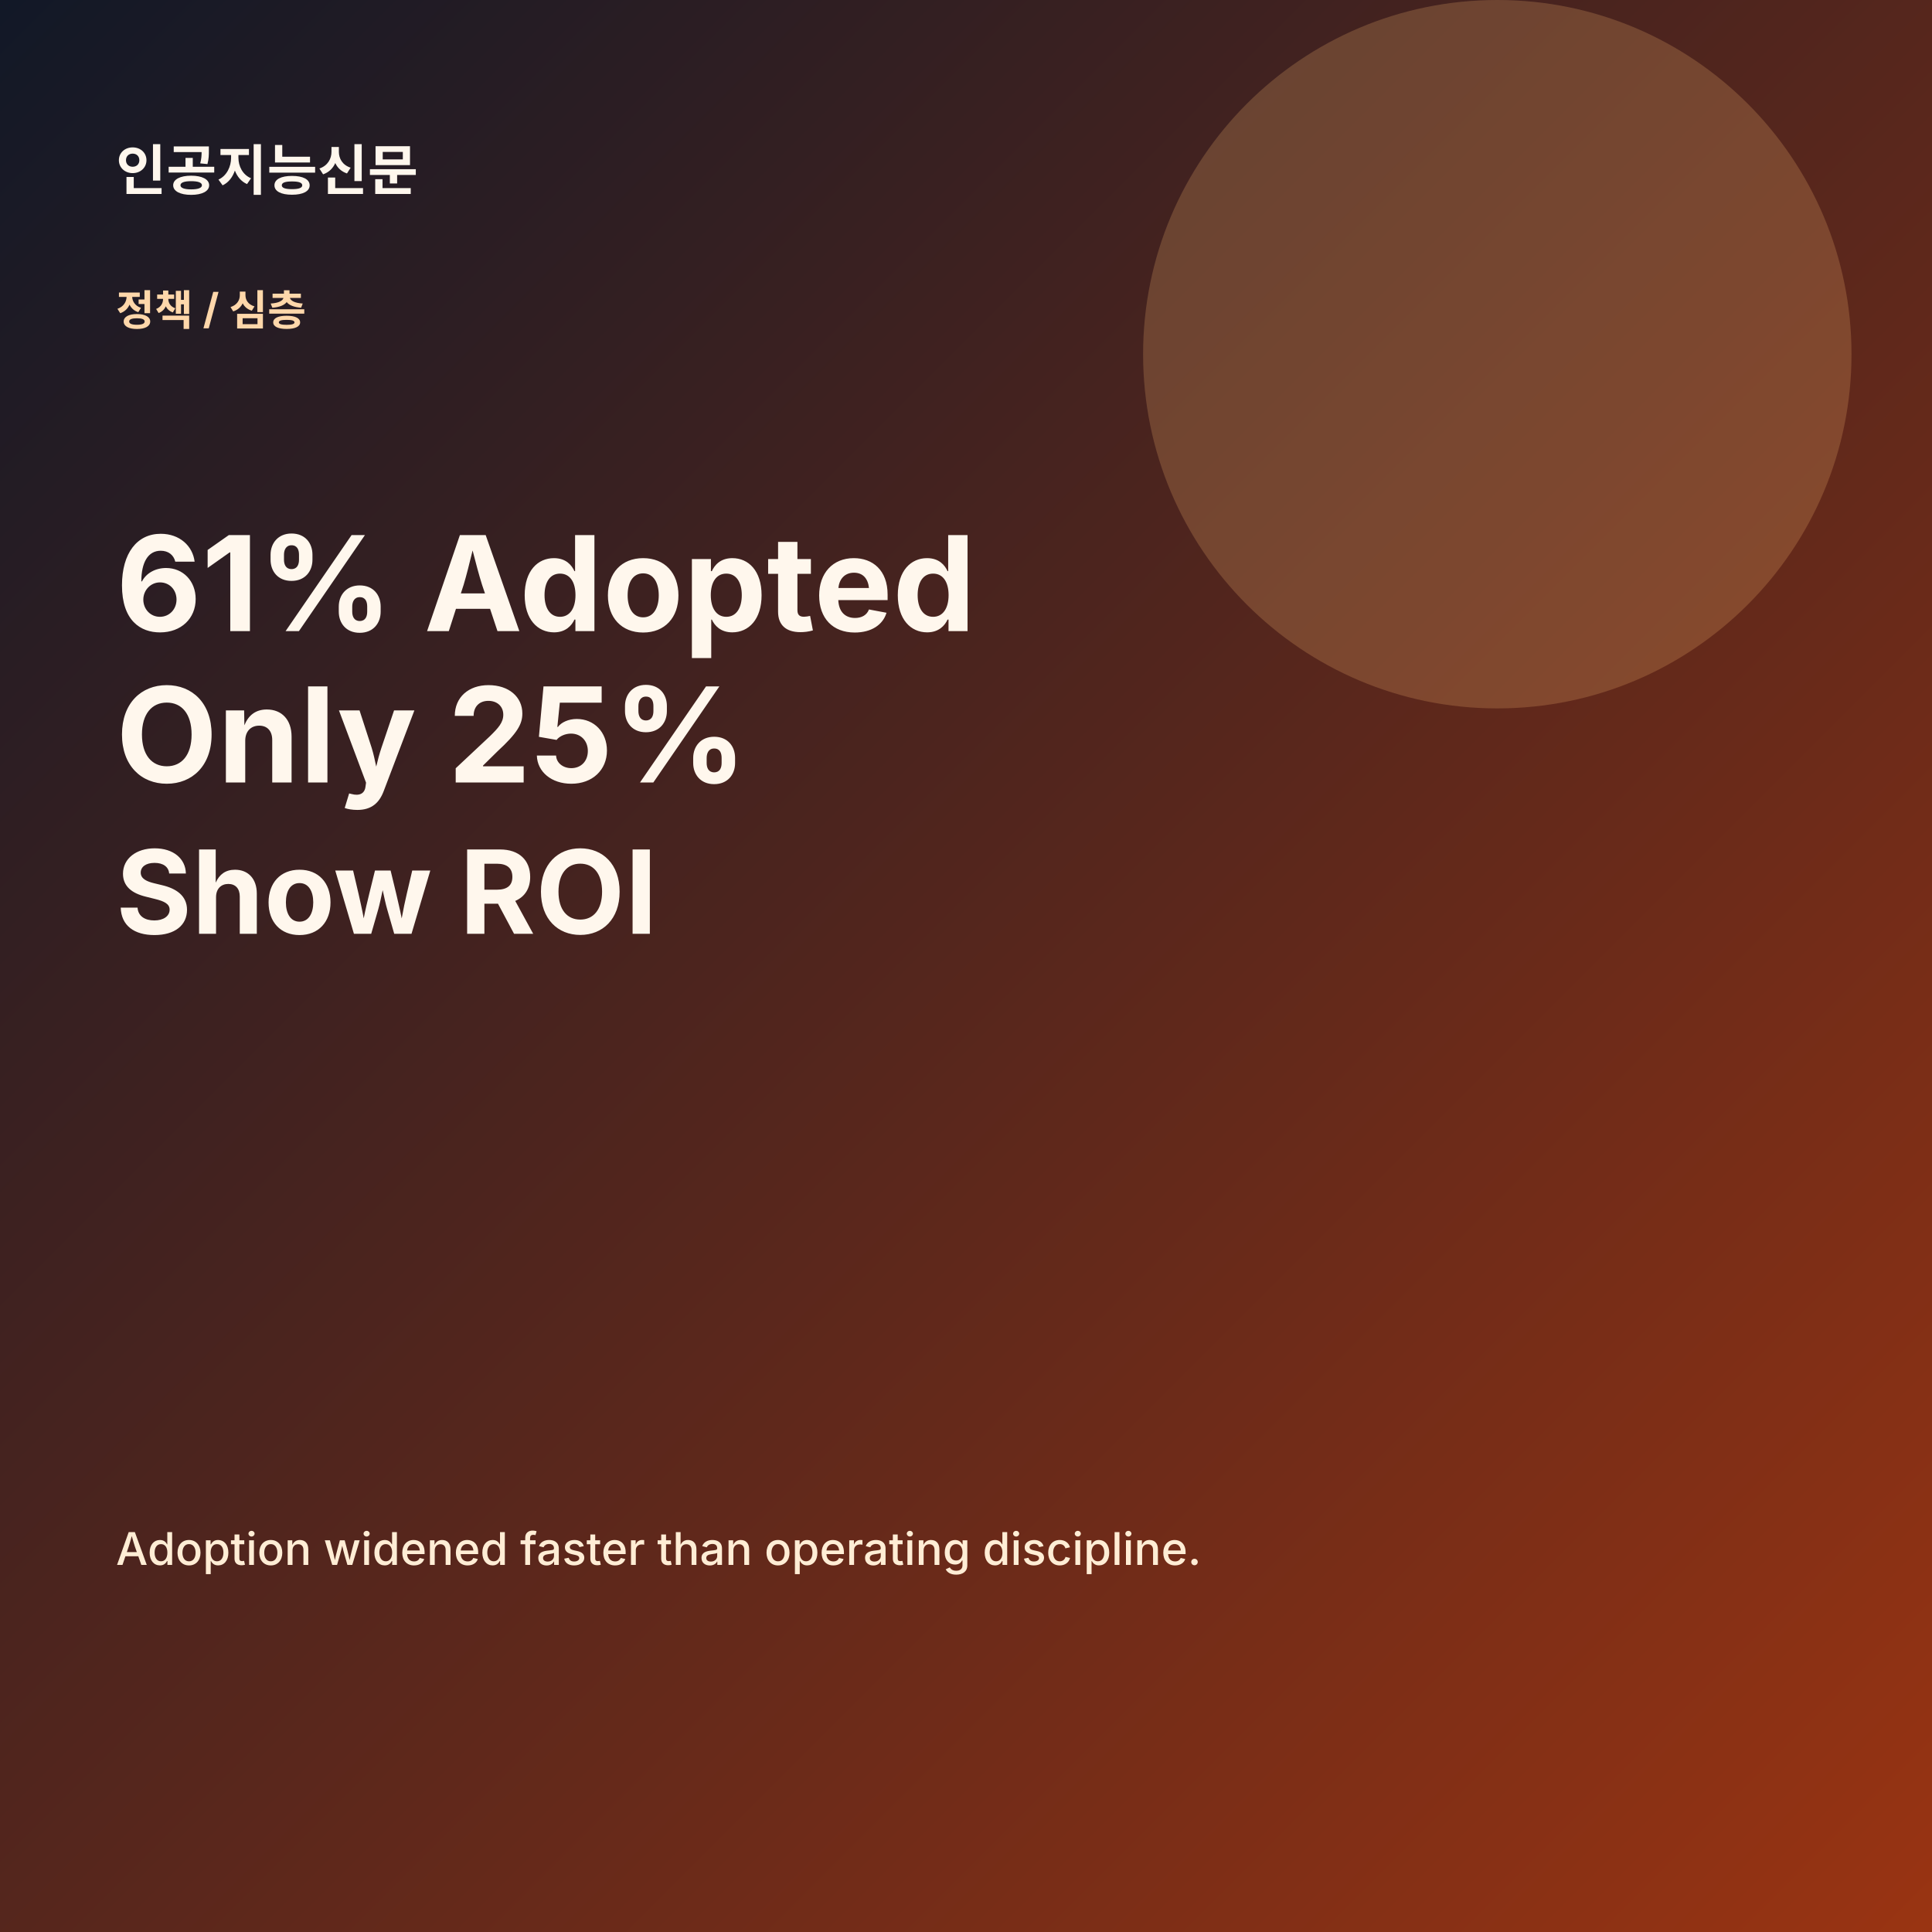
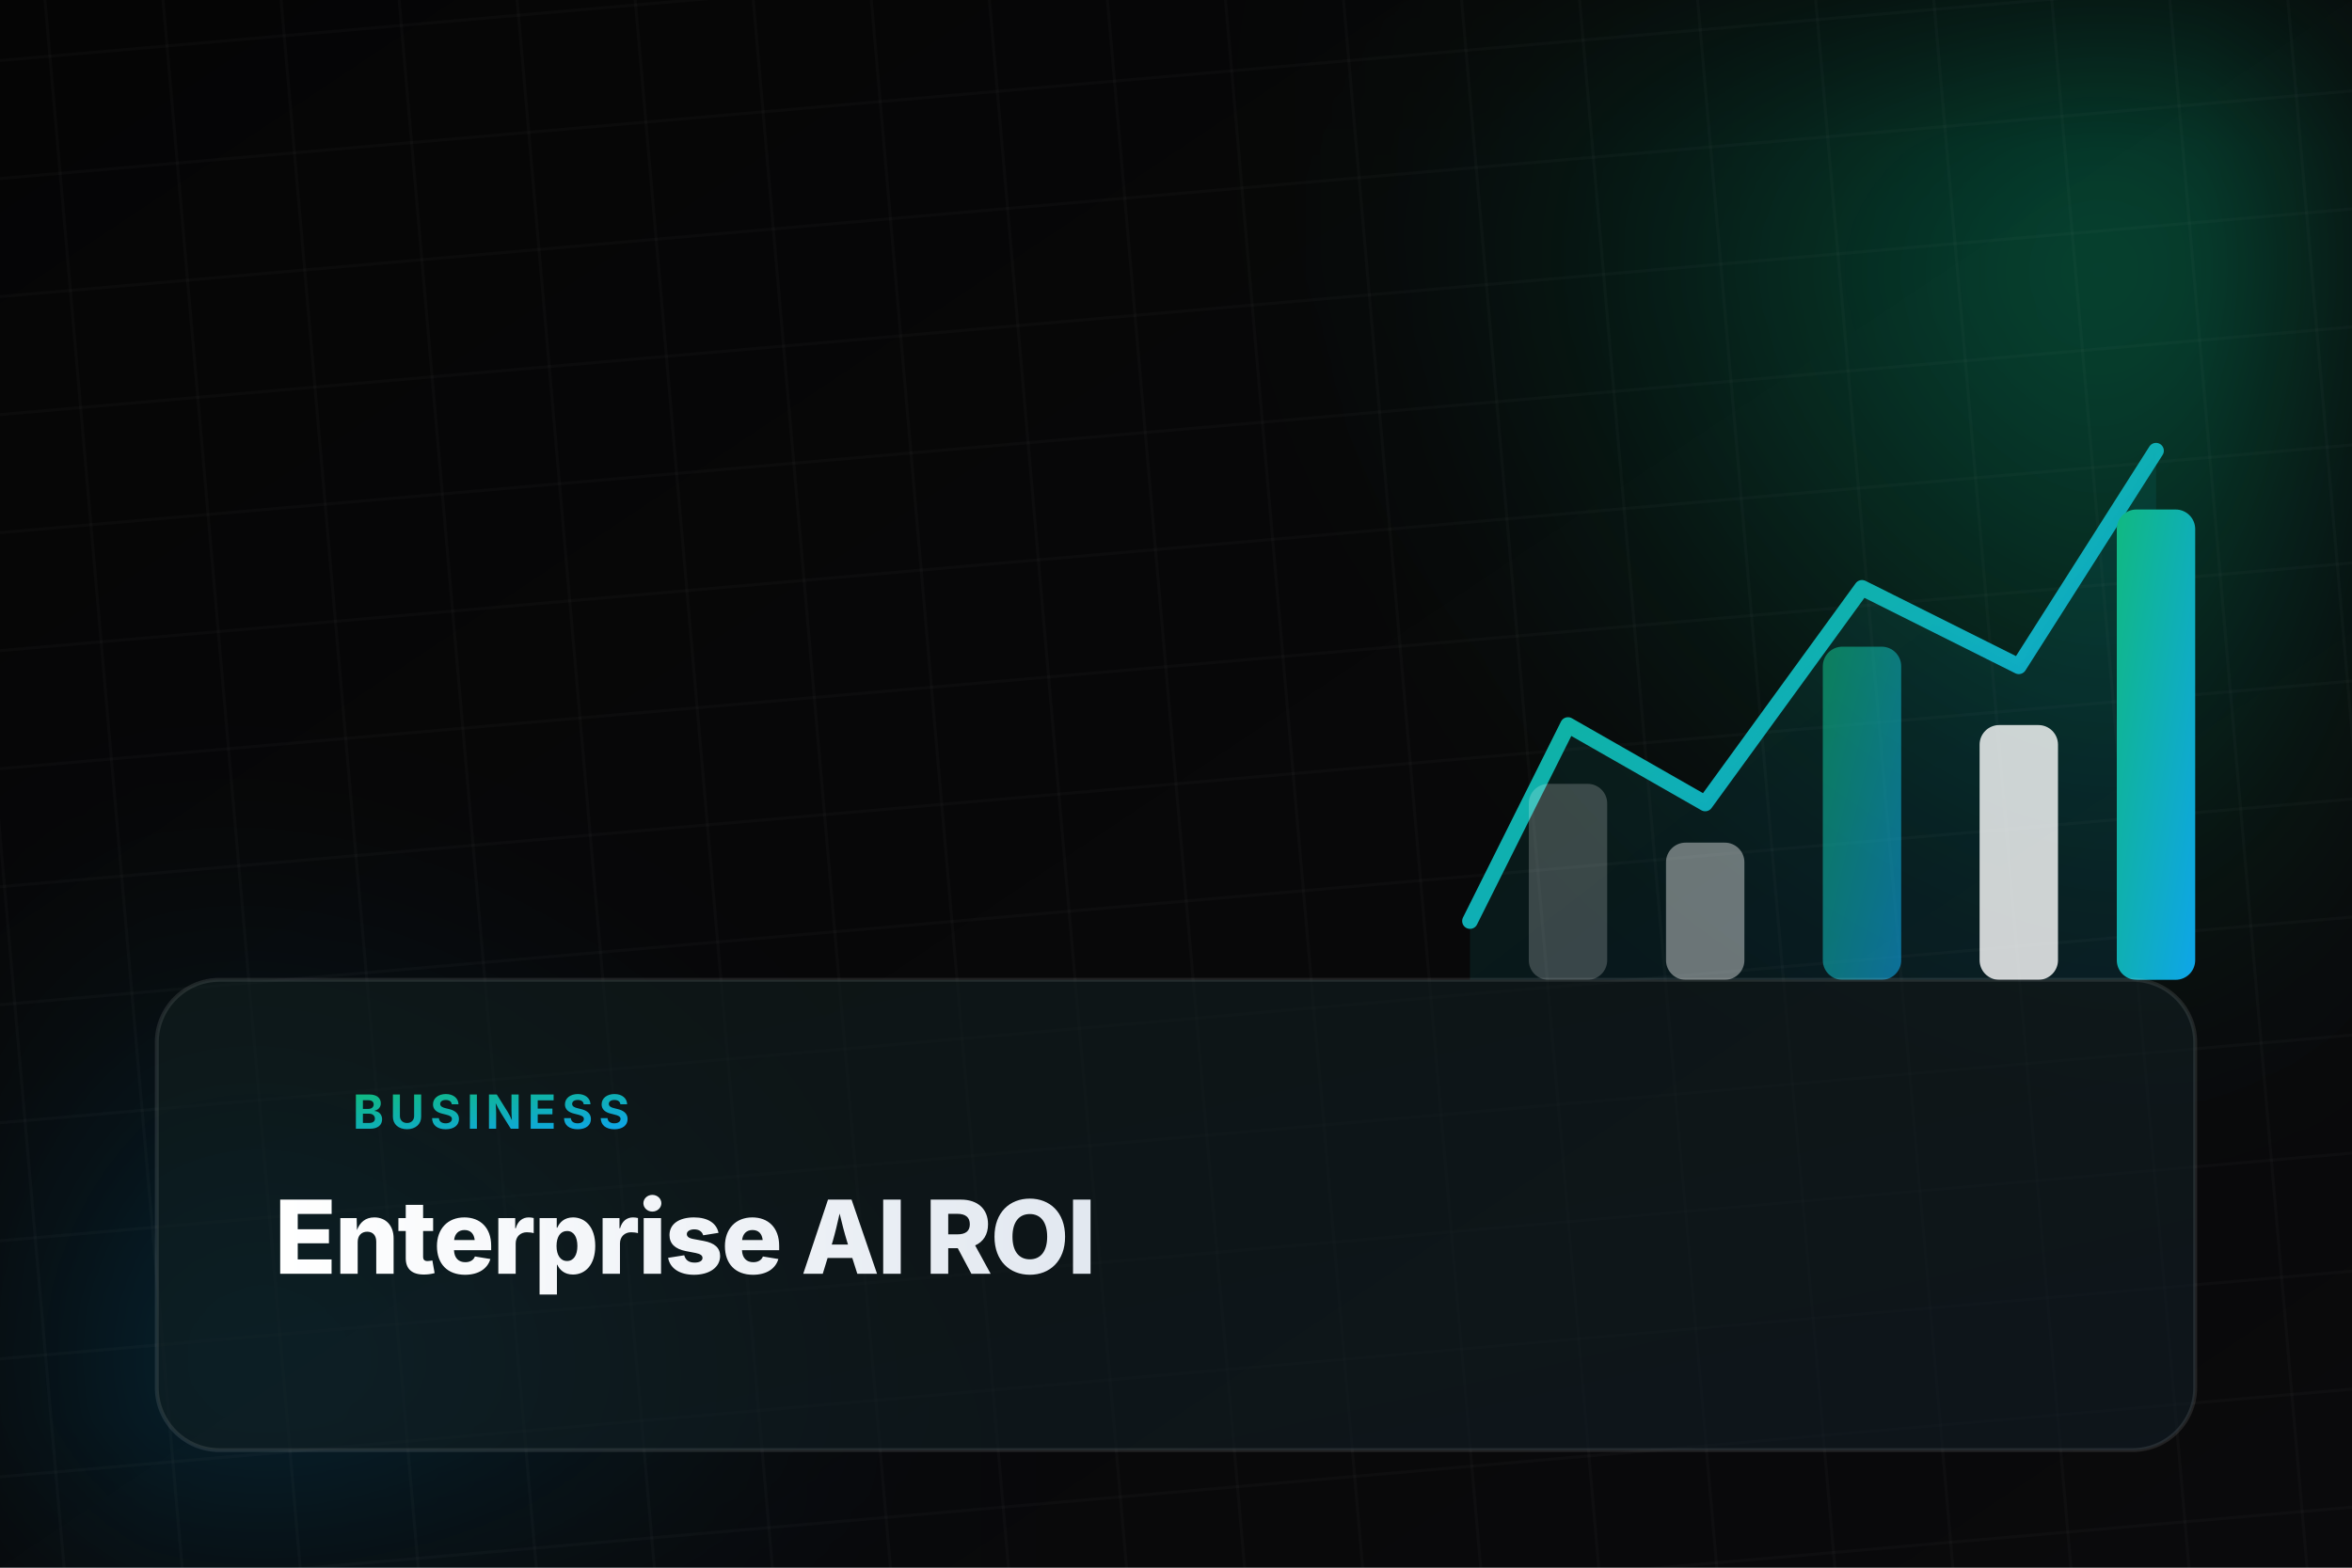
- <svg xmlns="http://www.w3.org/2000/svg" width="1200" height="1200" viewBox="0 0 1200 1200" role="img" aria-label="AI Times KR IBM ROI">
+ <svg xmlns="http://www.w3.org/2000/svg" viewBox="0 0 1200 800" width="1200" height="800">
  <defs>
    <linearGradient id="bg" x1="0%" y1="0%" x2="100%" y2="100%">
-       <stop offset="0%" stop-color="#111827" />
-       <stop offset="100%" stop-color="#9a3412" />
+       <stop offset="0%" stop-color="#050505" />
+       <stop offset="100%" stop-color="#0a0a0c" />
    </linearGradient>
+     <radialGradient id="glow1" cx="80%" cy="30%" r="50%">
+       <stop offset="0%" stop-color="#10b981" stop-opacity="0.5" />
+       <stop offset="100%" stop-color="#10b981" stop-opacity="0" />
+     </radialGradient>
+     <radialGradient id="glow2" cx="20%" cy="80%" r="50%">
+       <stop offset="0%" stop-color="#0ea5e9" stop-opacity="0.3" />
+       <stop offset="100%" stop-color="#0ea5e9" stop-opacity="0" />
+     </radialGradient>
+     <linearGradient id="text-grad" x1="0%" y1="0%" x2="100%" y2="0%">
+       <stop offset="0%" stop-color="#ffffff" />
+       <stop offset="100%" stop-color="#e2e8f0" />
+     </linearGradient>
+     <linearGradient id="accent" x1="0%" y1="0%" x2="100%" y2="100%">
+       <stop offset="0%" stop-color="#10b981" />
+       <stop offset="100%" stop-color="#0ea5e9" />
+     </linearGradient>
+     <filter id="blur" x="-50%" y="-50%" width="200%" height="200%">
+       <feGaussianBlur stdDeviation="80" />
+     </filter>
  </defs>
-   <rect width="1200" height="1200" fill="url(#bg)" />
-   <circle cx="930" cy="220" r="220" fill="#fdba74" fill-opacity="0.22" />
-   <text x="72" y="118" fill="#fff7ed" font-size="34" font-weight="700" font-family="Inter, Arial, sans-serif">인공지능신문</text>
-   <text x="72" y="202" fill="#fed7aa" font-size="26" font-weight="700" font-family="Inter, Arial, sans-serif">정책 / 심층</text>
-   <text x="72" y="392" fill="#fff7ed" font-size="82" font-weight="700" font-family="Inter, Arial, sans-serif">61% Adopted</text>
-   <text x="72" y="486" fill="#fff7ed" font-size="82" font-weight="700" font-family="Inter, Arial, sans-serif">Only 25%</text>
-   <text x="72" y="580" fill="#fff7ed" font-size="72" font-weight="700" font-family="Inter, Arial, sans-serif">Show ROI</text>
-   <text x="72" y="972" fill="#ffedd5" font-size="28" font-weight="500" font-family="Inter, Arial, sans-serif">Adoption widened faster than operating discipline.</text>
+   <rect width="1200" height="800" fill="url(#bg)" />
+   <circle cx="900" cy="250" r="450" fill="url(#glow1)" filter="url(#blur)" />
+   <circle cx="300" cy="600" r="350" fill="url(#glow2)" filter="url(#blur)" />
+   <g stroke="#ffffff" stroke-opacity="0.02" stroke-width="1.5" transform="rotate(-5, 600, 400)">
+     <path d="M0 -200 V1000" />
+     <path d="M60 -200 V1000" />
+     <path d="M120 -200 V1000" />
+     <path d="M180 -200 V1000" />
+     <path d="M240 -200 V1000" />
+     <path d="M300 -200 V1000" />
+     <path d="M360 -200 V1000" />
+     <path d="M420 -200 V1000" />
+     <path d="M480 -200 V1000" />
+     <path d="M540 -200 V1000" />
+     <path d="M600 -200 V1000" />
+     <path d="M660 -200 V1000" />
+     <path d="M720 -200 V1000" />
+     <path d="M780 -200 V1000" />
+     <path d="M840 -200 V1000" />
+     <path d="M900 -200 V1000" />
+     <path d="M960 -200 V1000" />
+     <path d="M1020 -200 V1000" />
+     <path d="M1080 -200 V1000" />
+     <path d="M1140 -200 V1000" />
+     <path d="M1200 -200 V1000" />
+     <path d="M1260 -200 V1000" />
+     <path d="M1320 -200 V1000" />
+     <path d="M1380 -200 V1000" />
+     <path d="M-200 -200 H1400" />
+     <path d="M-200 -140 H1400" />
+     <path d="M-200 -80 H1400" />
+     <path d="M-200 -20 H1400" />
+     <path d="M-200 40 H1400" />
+     <path d="M-200 100 H1400" />
+     <path d="M-200 160 H1400" />
+     <path d="M-200 220 H1400" />
+     <path d="M-200 280 H1400" />
+     <path d="M-200 340 H1400" />
+     <path d="M-200 400 H1400" />
+     <path d="M-200 460 H1400" />
+     <path d="M-200 520 H1400" />
+     <path d="M-200 580 H1400" />
+     <path d="M-200 640 H1400" />
+     <path d="M-200 700 H1400" />
+     <path d="M-200 760 H1400" />
+     <path d="M-200 820 H1400" />
+     <path d="M-200 880 H1400" />
+     <path d="M-200 940 H1400" />
+   </g>
+   <g transform="translate(650, 150)">
+     <path d="M100 320 L150 220 L220 260 L300 150 L380 190 L450 80" fill="none" stroke="url(#accent)" stroke-width="8" stroke-linecap="round" stroke-linejoin="round" />
+     <path d="M100 320 L150 220 L220 260 L300 150 L380 190 L450 80 V350 H100 Z" fill="url(#accent)" fill-opacity="0.1" />
+     <rect x="130" y="250" width="40" height="100" rx="10" fill="#ffffff" fill-opacity="0.2" />
+     <rect x="200" y="280" width="40" height="70" rx="10" fill="#ffffff" fill-opacity="0.4" />
+     <rect x="280" y="180" width="40" height="170" rx="10" fill="url(#accent)" fill-opacity="0.6" />
+     <rect x="360" y="220" width="40" height="130" rx="10" fill="#ffffff" fill-opacity="0.8" />
+     <rect x="430" y="110" width="40" height="240" rx="10" fill="url(#accent)" />
+   </g>
+   <g transform="translate(80, 500)">
+     <rect width="1040" height="240" rx="32" fill="#111115" fill-opacity="0.6" stroke="#ffffff" stroke-opacity="0.1" stroke-width="2" />
+     <rect x="0" y="0" width="1040" height="240" rx="32" fill="url(#accent)" fill-opacity="0.05" />
+     <path d="M 60 70 L 80 70" stroke="url(#accent)" stroke-width="6" stroke-linecap="round" />
+     <text x="100" y="76" fill="url(#accent)" font-family="Inter, system-ui, sans-serif" font-weight="700" font-size="24" letter-spacing="3">BUSINESS</text>
+     <text x="60" y="150" fill="url(#text-grad)" font-family="Inter, system-ui, sans-serif" font-weight="800" font-size="52" letter-spacing="-1">Enterprise AI ROI</text>
+   </g>
</svg>
